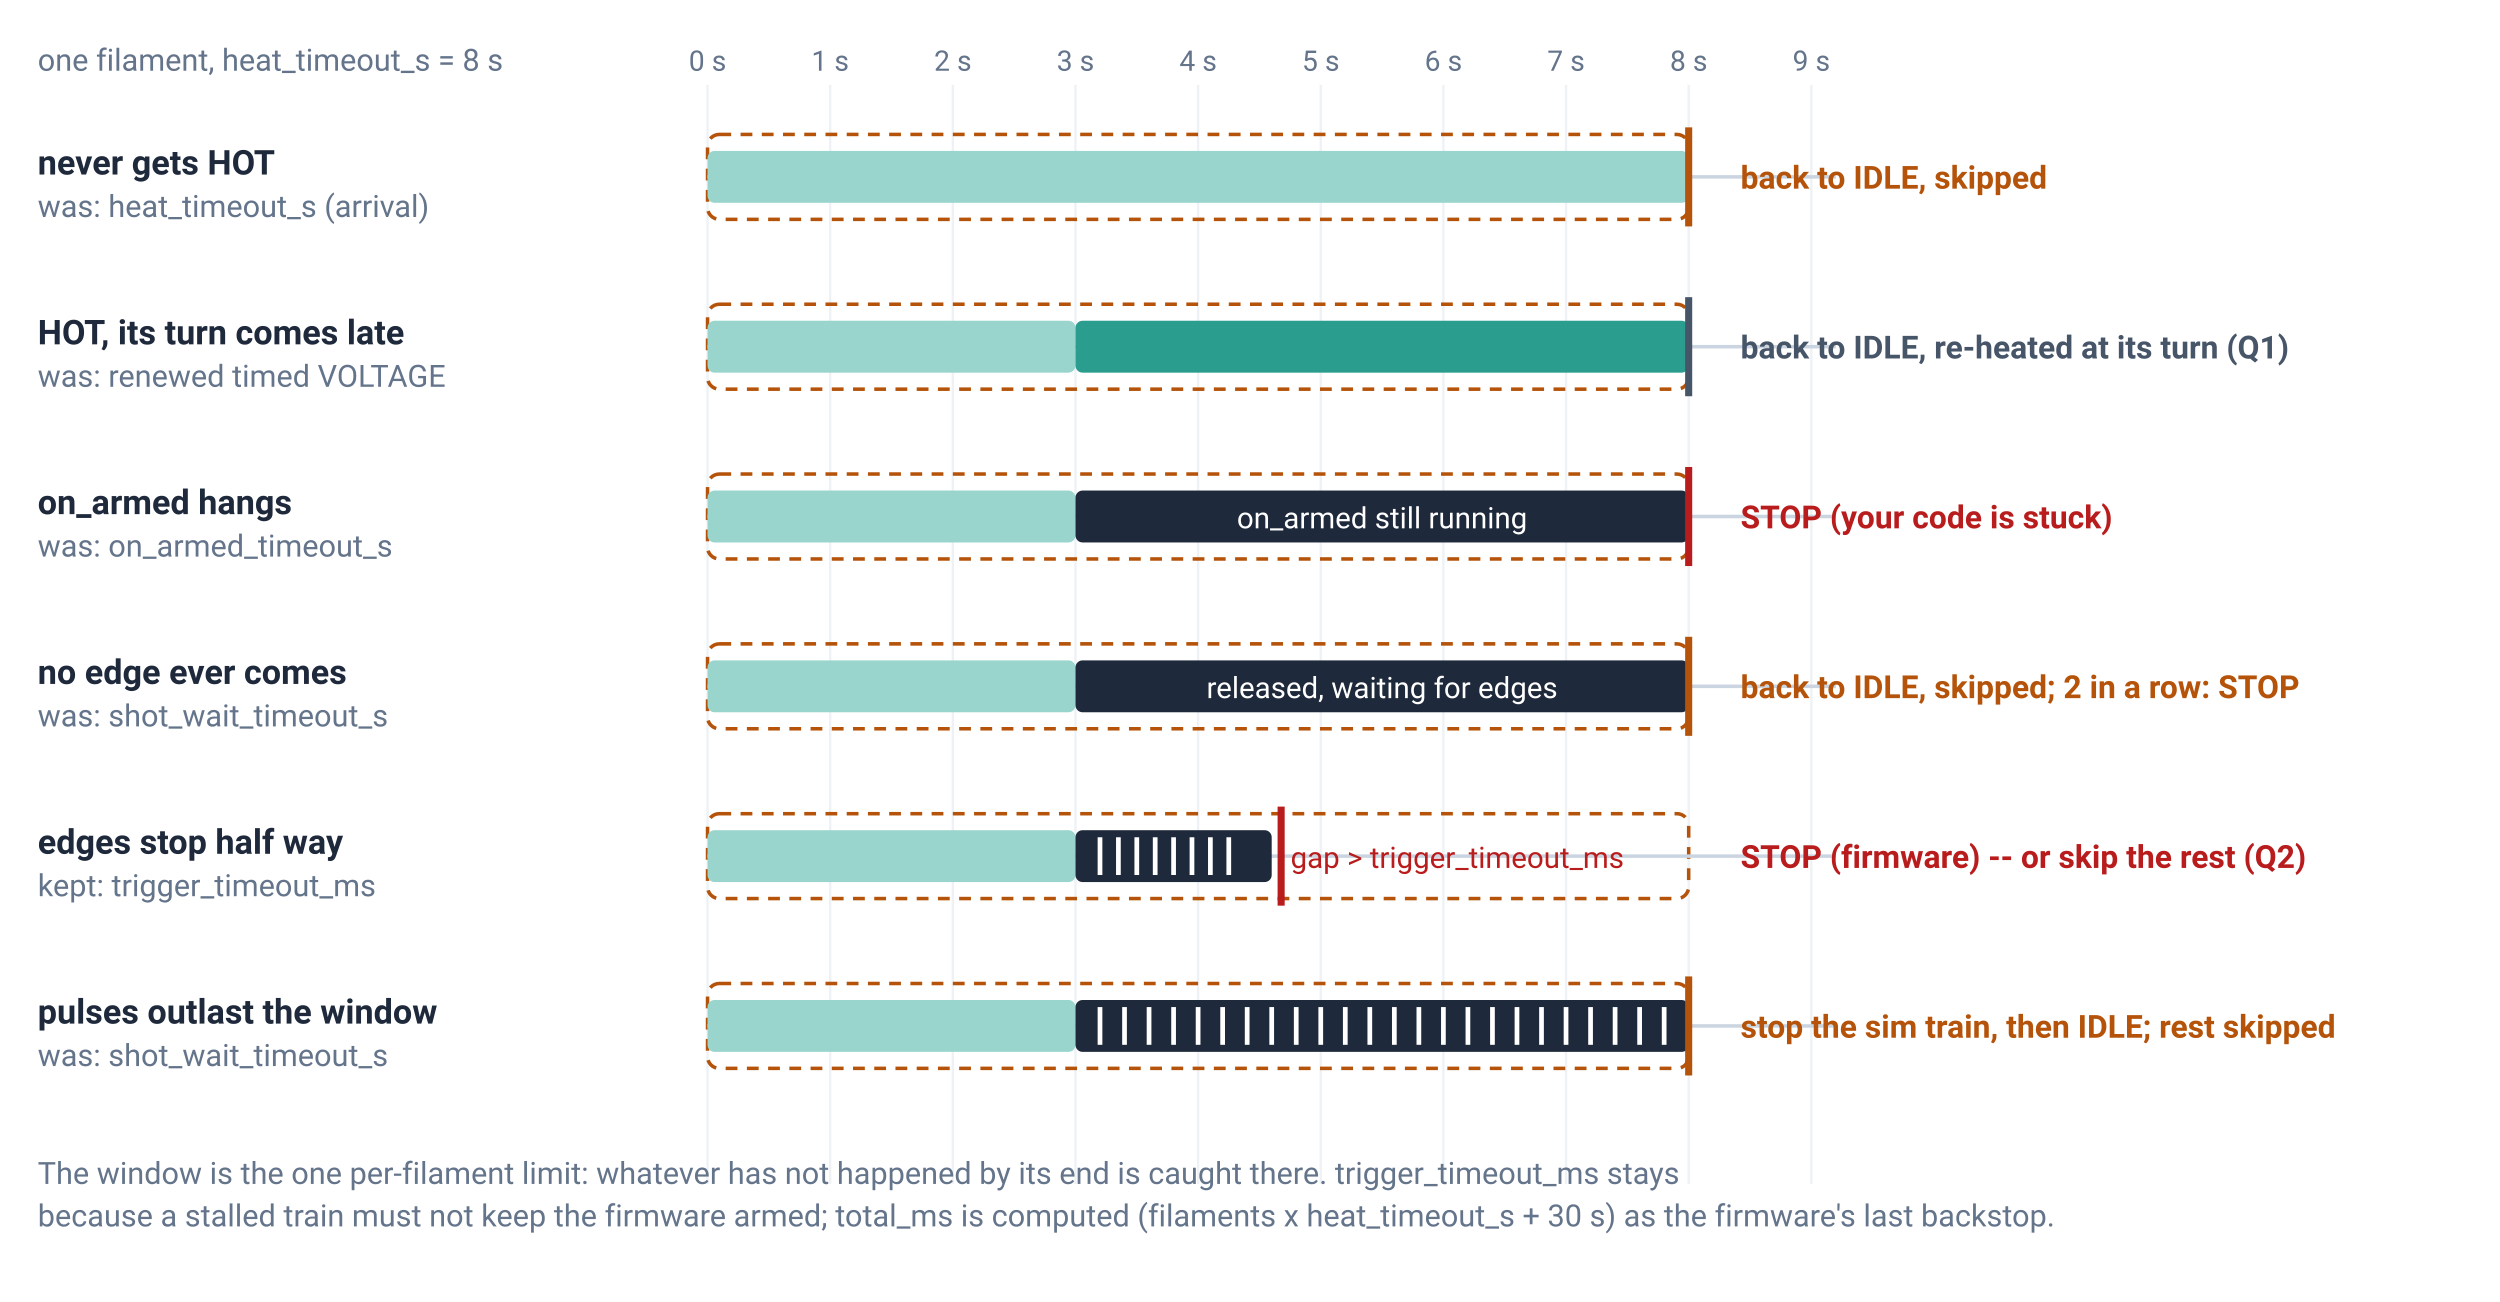
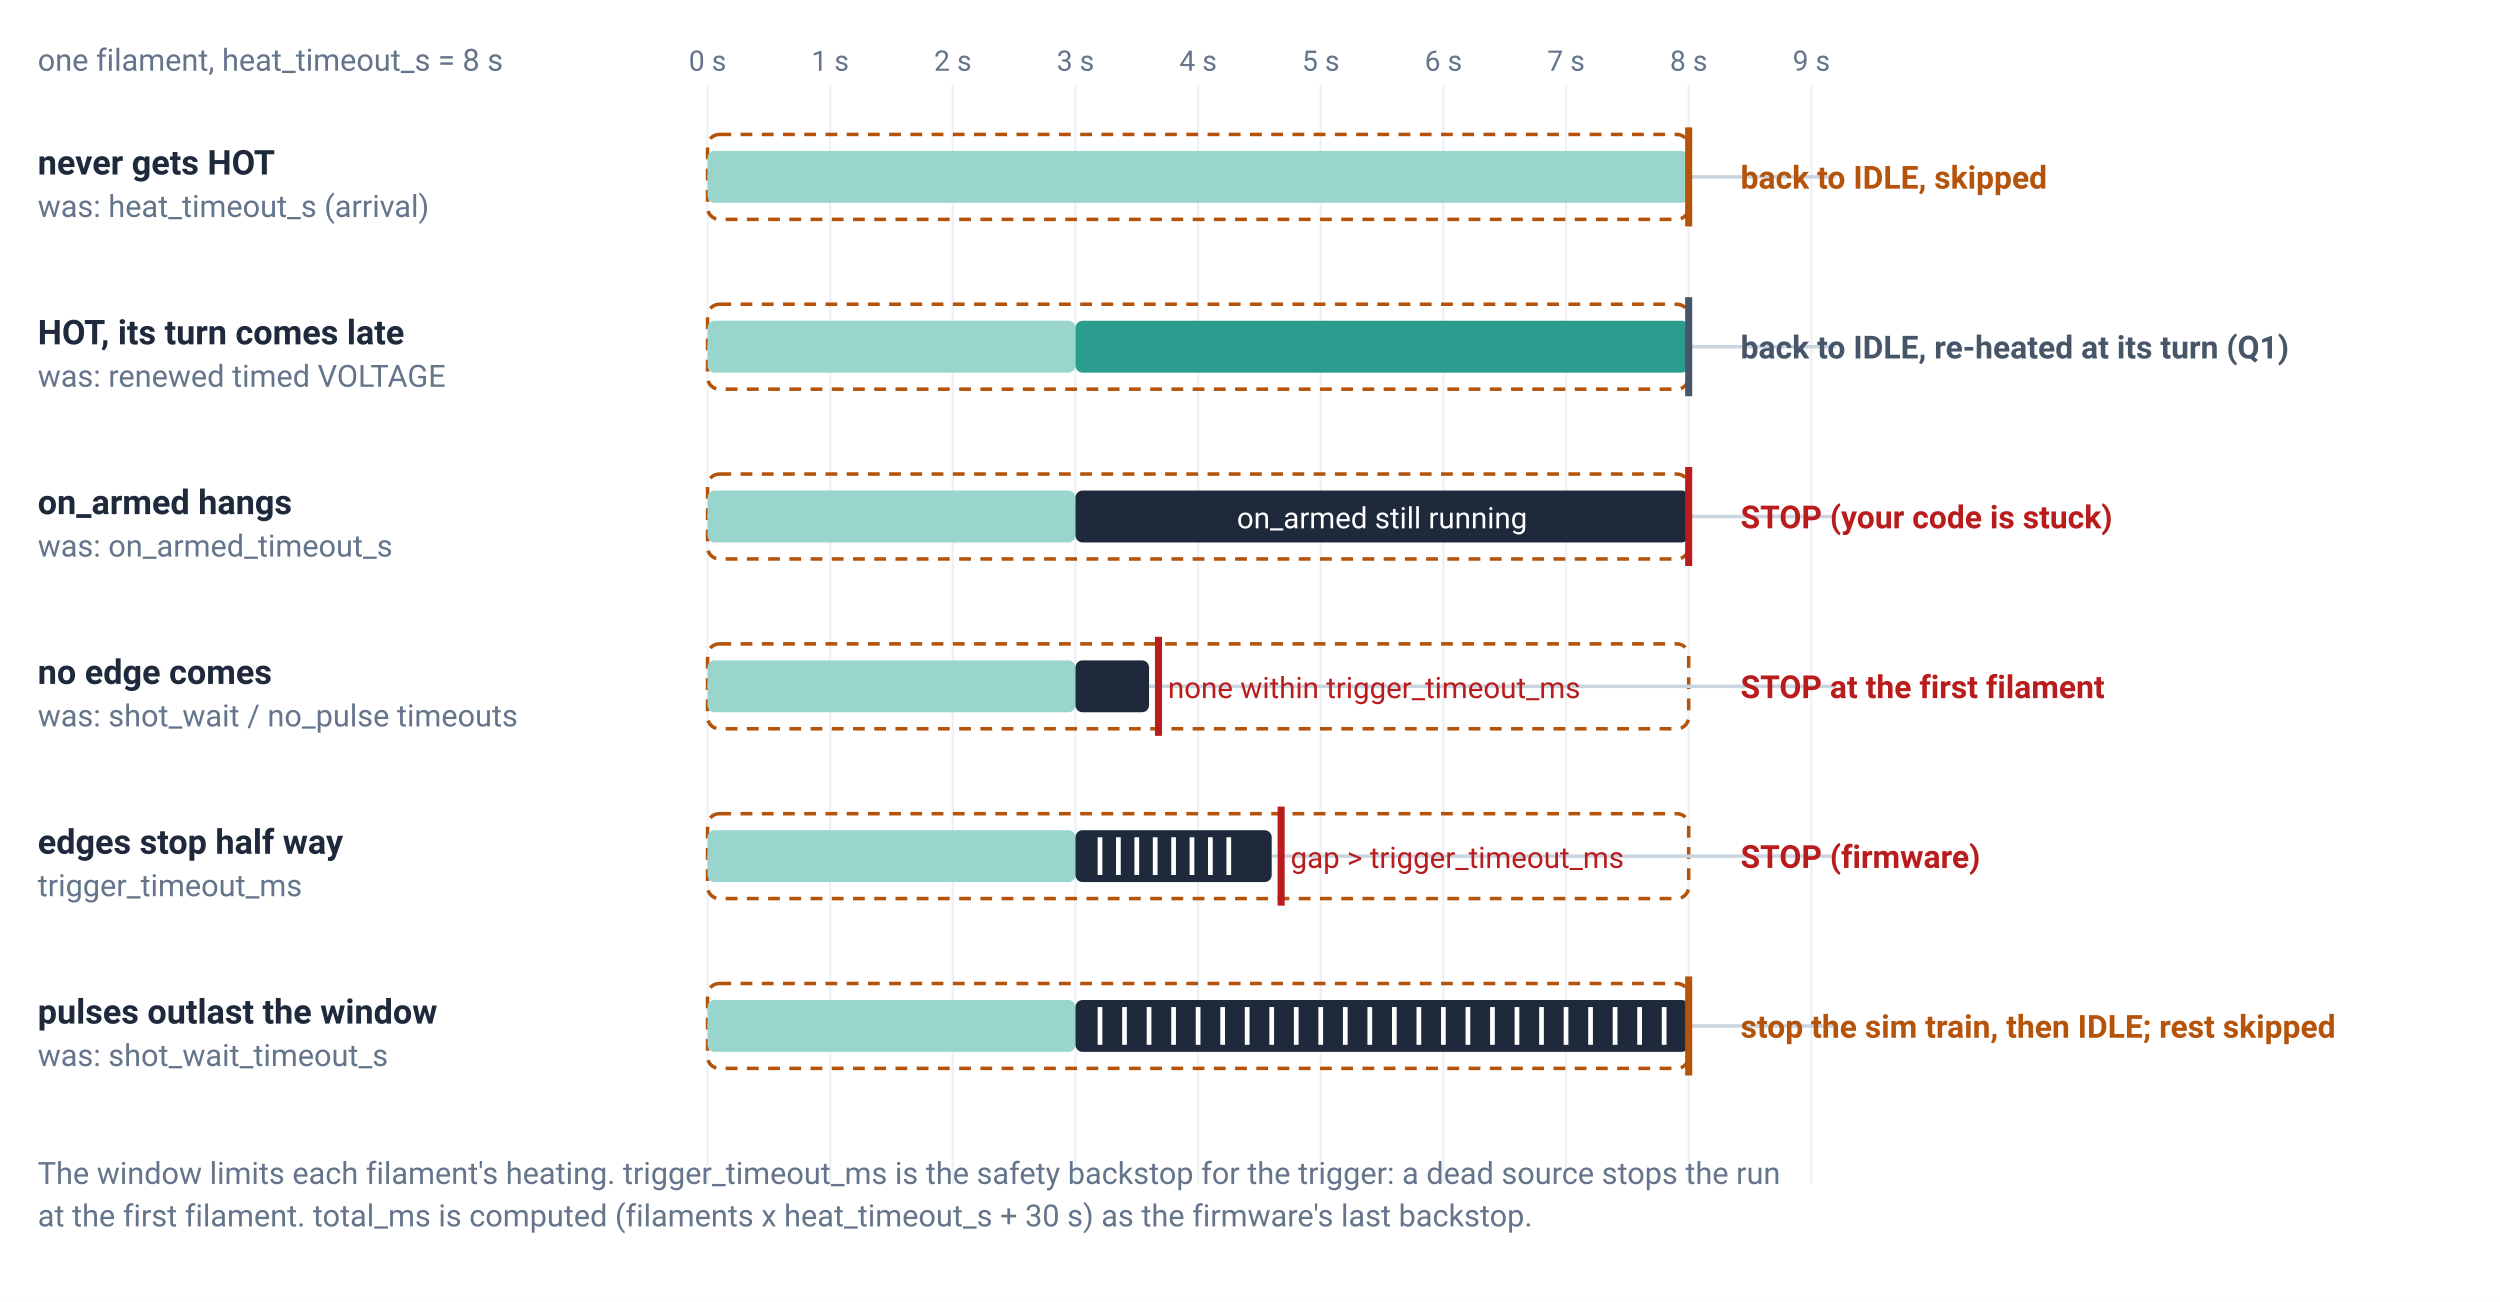
<svg xmlns="http://www.w3.org/2000/svg" width="1060" height="552" viewBox="0 0 1060 552" role="img" aria-label="scan_view timing: what ends each failure, now">
  <rect width="1060" height="552" fill="#ffffff" />
  <line x1="300" y1="36" x2="300" y2="502" stroke="#eef2f6" stroke-width="1" />
  <text x="300" y="30" font-family="system-ui,-apple-system,&quot;Segoe UI&quot;,Roboto,&quot;Helvetica Neue&quot;,Arial,sans-serif" font-size="12" font-weight="400" fill="#64748b" text-anchor="middle">0 s</text>
  <line x1="352" y1="36" x2="352" y2="502" stroke="#eef2f6" stroke-width="1" />
  <text x="352" y="30" font-family="system-ui,-apple-system,&quot;Segoe UI&quot;,Roboto,&quot;Helvetica Neue&quot;,Arial,sans-serif" font-size="12" font-weight="400" fill="#64748b" text-anchor="middle">1 s</text>
  <line x1="404" y1="36" x2="404" y2="502" stroke="#eef2f6" stroke-width="1" />
  <text x="404" y="30" font-family="system-ui,-apple-system,&quot;Segoe UI&quot;,Roboto,&quot;Helvetica Neue&quot;,Arial,sans-serif" font-size="12" font-weight="400" fill="#64748b" text-anchor="middle">2 s</text>
  <line x1="456" y1="36" x2="456" y2="502" stroke="#eef2f6" stroke-width="1" />
  <text x="456" y="30" font-family="system-ui,-apple-system,&quot;Segoe UI&quot;,Roboto,&quot;Helvetica Neue&quot;,Arial,sans-serif" font-size="12" font-weight="400" fill="#64748b" text-anchor="middle">3 s</text>
  <line x1="508" y1="36" x2="508" y2="502" stroke="#eef2f6" stroke-width="1" />
  <text x="508" y="30" font-family="system-ui,-apple-system,&quot;Segoe UI&quot;,Roboto,&quot;Helvetica Neue&quot;,Arial,sans-serif" font-size="12" font-weight="400" fill="#64748b" text-anchor="middle">4 s</text>
  <line x1="560" y1="36" x2="560" y2="502" stroke="#eef2f6" stroke-width="1" />
  <text x="560" y="30" font-family="system-ui,-apple-system,&quot;Segoe UI&quot;,Roboto,&quot;Helvetica Neue&quot;,Arial,sans-serif" font-size="12" font-weight="400" fill="#64748b" text-anchor="middle">5 s</text>
  <line x1="612" y1="36" x2="612" y2="502" stroke="#eef2f6" stroke-width="1" />
  <text x="612" y="30" font-family="system-ui,-apple-system,&quot;Segoe UI&quot;,Roboto,&quot;Helvetica Neue&quot;,Arial,sans-serif" font-size="12" font-weight="400" fill="#64748b" text-anchor="middle">6 s</text>
  <line x1="664" y1="36" x2="664" y2="502" stroke="#eef2f6" stroke-width="1" />
  <text x="664" y="30" font-family="system-ui,-apple-system,&quot;Segoe UI&quot;,Roboto,&quot;Helvetica Neue&quot;,Arial,sans-serif" font-size="12" font-weight="400" fill="#64748b" text-anchor="middle">7 s</text>
  <line x1="716" y1="36" x2="716" y2="502" stroke="#eef2f6" stroke-width="1" />
  <text x="716" y="30" font-family="system-ui,-apple-system,&quot;Segoe UI&quot;,Roboto,&quot;Helvetica Neue&quot;,Arial,sans-serif" font-size="12" font-weight="400" fill="#64748b" text-anchor="middle">8 s</text>
  <line x1="768" y1="36" x2="768" y2="502" stroke="#eef2f6" stroke-width="1" />
  <text x="768" y="30" font-family="system-ui,-apple-system,&quot;Segoe UI&quot;,Roboto,&quot;Helvetica Neue&quot;,Arial,sans-serif" font-size="12" font-weight="400" fill="#64748b" text-anchor="middle">9 s</text>
  <text x="16" y="30" font-family="system-ui,-apple-system,&quot;Segoe UI&quot;,Roboto,&quot;Helvetica Neue&quot;,Arial,sans-serif" font-size="13" font-weight="400" fill="#64748b" text-anchor="start">one filament, heat_timeout_s = 8 s</text>
  <text x="16" y="74" font-family="system-ui,-apple-system,&quot;Segoe UI&quot;,Roboto,&quot;Helvetica Neue&quot;,Arial,sans-serif" font-size="14.5" font-weight="600" fill="#1e293b" text-anchor="start">never gets HOT</text>
  <text x="16" y="92" font-family="system-ui,-apple-system,&quot;Segoe UI&quot;,Roboto,&quot;Helvetica Neue&quot;,Arial,sans-serif" font-size="13" font-weight="400" fill="#64748b" text-anchor="start">was: heat_timeout_s (arrival)</text>
  <rect x="300" y="57" width="416.0" height="36" rx="5" fill="none" stroke="#b45309" stroke-width="1.5" stroke-dasharray="5 4" />
  <line x1="300" y1="75.0" x2="778.4" y2="75.0" stroke="#cbd5e1" stroke-width="1.5" />
  <rect x="300" y="64" width="416.0" height="22" rx="3" fill="#99d5cc" />
  <line x1="716.0" y1="54" x2="716.0" y2="96" stroke="#b45309" stroke-width="3" />
  <text x="738.0" y="80" font-family="system-ui,-apple-system,&quot;Segoe UI&quot;,Roboto,&quot;Helvetica Neue&quot;,Arial,sans-serif" font-size="13.5" font-weight="600" fill="#b45309" text-anchor="start">back to IDLE, skipped</text>
  <text x="16" y="146" font-family="system-ui,-apple-system,&quot;Segoe UI&quot;,Roboto,&quot;Helvetica Neue&quot;,Arial,sans-serif" font-size="14.5" font-weight="600" fill="#1e293b" text-anchor="start">HOT, its turn comes late</text>
  <text x="16" y="164" font-family="system-ui,-apple-system,&quot;Segoe UI&quot;,Roboto,&quot;Helvetica Neue&quot;,Arial,sans-serif" font-size="13" font-weight="400" fill="#64748b" text-anchor="start">was: renewed timed VOLTAGE</text>
  <rect x="300" y="129" width="416.0" height="36" rx="5" fill="none" stroke="#b45309" stroke-width="1.5" stroke-dasharray="5 4" />
  <line x1="300" y1="147.0" x2="778.4" y2="147.0" stroke="#cbd5e1" stroke-width="1.5" />
  <rect x="300" y="136" width="156" height="22" rx="3" fill="#99d5cc" />
  <rect x="456" y="136" width="260.0" height="22" rx="3" fill="#2a9d8f" />
  <line x1="716.0" y1="126" x2="716.0" y2="168" stroke="#475569" stroke-width="3" />
  <text x="738.0" y="152" font-family="system-ui,-apple-system,&quot;Segoe UI&quot;,Roboto,&quot;Helvetica Neue&quot;,Arial,sans-serif" font-size="13.5" font-weight="600" fill="#475569" text-anchor="start">back to IDLE, re-heated at its turn (Q1)</text>
  <text x="16" y="218" font-family="system-ui,-apple-system,&quot;Segoe UI&quot;,Roboto,&quot;Helvetica Neue&quot;,Arial,sans-serif" font-size="14.5" font-weight="600" fill="#1e293b" text-anchor="start">on_armed hangs</text>
  <text x="16" y="236" font-family="system-ui,-apple-system,&quot;Segoe UI&quot;,Roboto,&quot;Helvetica Neue&quot;,Arial,sans-serif" font-size="13" font-weight="400" fill="#64748b" text-anchor="start">was: on_armed_timeout_s</text>
  <rect x="300" y="201" width="416.0" height="36" rx="5" fill="none" stroke="#b45309" stroke-width="1.5" stroke-dasharray="5 4" />
  <line x1="300" y1="219.0" x2="778.4" y2="219.0" stroke="#cbd5e1" stroke-width="1.5" />
  <rect x="300" y="208" width="156" height="22" rx="3" fill="#99d5cc" />
  <rect x="456" y="208" width="260.0" height="22" rx="3" fill="#1e293b" />
  <text x="586.0" y="224" font-family="system-ui,-apple-system,&quot;Segoe UI&quot;,Roboto,&quot;Helvetica Neue&quot;,Arial,sans-serif" font-size="12.5" font-weight="400" fill="#ffffff" text-anchor="middle">on_armed still running</text>
  <line x1="716.0" y1="198" x2="716.0" y2="240" stroke="#b91c1c" stroke-width="3" />
  <text x="738.0" y="224" font-family="system-ui,-apple-system,&quot;Segoe UI&quot;,Roboto,&quot;Helvetica Neue&quot;,Arial,sans-serif" font-size="13.5" font-weight="600" fill="#b91c1c" text-anchor="start">STOP (your code is stuck)</text>
-   <text x="16" y="290" font-family="system-ui,-apple-system,&quot;Segoe UI&quot;,Roboto,&quot;Helvetica Neue&quot;,Arial,sans-serif" font-size="14.5" font-weight="600" fill="#1e293b" text-anchor="start">no edge ever comes</text>
-   <text x="16" y="308" font-family="system-ui,-apple-system,&quot;Segoe UI&quot;,Roboto,&quot;Helvetica Neue&quot;,Arial,sans-serif" font-size="13" font-weight="400" fill="#64748b" text-anchor="start">was: shot_wait_timeout_s</text>
+   <text x="16" y="290" font-family="system-ui,-apple-system,&quot;Segoe UI&quot;,Roboto,&quot;Helvetica Neue&quot;,Arial,sans-serif" font-size="14.5" font-weight="600" fill="#1e293b" text-anchor="start">no edge comes</text>
+   <text x="16" y="308" font-family="system-ui,-apple-system,&quot;Segoe UI&quot;,Roboto,&quot;Helvetica Neue&quot;,Arial,sans-serif" font-size="13" font-weight="400" fill="#64748b" text-anchor="start">was: shot_wait / no_pulse timeouts</text>
  <rect x="300" y="273" width="416.0" height="36" rx="5" fill="none" stroke="#b45309" stroke-width="1.5" stroke-dasharray="5 4" />
  <line x1="300" y1="291.0" x2="778.4" y2="291.0" stroke="#cbd5e1" stroke-width="1.5" />
  <rect x="300" y="280" width="156" height="22" rx="3" fill="#99d5cc" />
-   <rect x="456" y="280" width="260.0" height="22" rx="3" fill="#1e293b" />
-   <text x="586.0" y="296" font-family="system-ui,-apple-system,&quot;Segoe UI&quot;,Roboto,&quot;Helvetica Neue&quot;,Arial,sans-serif" font-size="12.5" font-weight="400" fill="#ffffff" text-anchor="middle">released, waiting for edges</text>
-   <line x1="716.0" y1="270" x2="716.0" y2="312" stroke="#b45309" stroke-width="3" />
-   <text x="738.0" y="296" font-family="system-ui,-apple-system,&quot;Segoe UI&quot;,Roboto,&quot;Helvetica Neue&quot;,Arial,sans-serif" font-size="13.5" font-weight="600" fill="#b45309" text-anchor="start">back to IDLE, skipped; 2 in a row: STOP</text>
+   <rect x="456" y="280" width="31.2" height="22" rx="3" fill="#1e293b" />
+   <text x="495.2" y="296" font-family="system-ui,-apple-system,&quot;Segoe UI&quot;,Roboto,&quot;Helvetica Neue&quot;,Arial,sans-serif" font-size="12.5" font-weight="400" fill="#b91c1c" text-anchor="start">none within trigger_timeout_ms</text>
+   <line x1="491.2" y1="270" x2="491.2" y2="312" stroke="#b91c1c" stroke-width="3" />
+   <text x="738.0" y="296" font-family="system-ui,-apple-system,&quot;Segoe UI&quot;,Roboto,&quot;Helvetica Neue&quot;,Arial,sans-serif" font-size="13.5" font-weight="600" fill="#b91c1c" text-anchor="start">STOP at the first filament</text>
  <text x="16" y="362" font-family="system-ui,-apple-system,&quot;Segoe UI&quot;,Roboto,&quot;Helvetica Neue&quot;,Arial,sans-serif" font-size="14.5" font-weight="600" fill="#1e293b" text-anchor="start">edges stop half way</text>
-   <text x="16" y="380" font-family="system-ui,-apple-system,&quot;Segoe UI&quot;,Roboto,&quot;Helvetica Neue&quot;,Arial,sans-serif" font-size="13" font-weight="400" fill="#64748b" text-anchor="start">kept: trigger_timeout_ms</text>
+   <text x="16" y="380" font-family="system-ui,-apple-system,&quot;Segoe UI&quot;,Roboto,&quot;Helvetica Neue&quot;,Arial,sans-serif" font-size="13" font-weight="400" fill="#64748b" text-anchor="start">trigger_timeout_ms</text>
  <rect x="300" y="345" width="416.0" height="36" rx="5" fill="none" stroke="#b45309" stroke-width="1.5" stroke-dasharray="5 4" />
  <line x1="300" y1="363.0" x2="778.4" y2="363.0" stroke="#cbd5e1" stroke-width="1.5" />
  <rect x="300" y="352" width="156" height="22" rx="3" fill="#99d5cc" />
  <rect x="456" y="352" width="83.2" height="22" rx="3" fill="#1e293b" />
  <line x1="466.4" y1="355" x2="466.4" y2="371" stroke="#ffffff" stroke-width="2" />
  <line x1="474.2" y1="355" x2="474.2" y2="371" stroke="#ffffff" stroke-width="2" />
  <line x1="482.0" y1="355" x2="482.0" y2="371" stroke="#ffffff" stroke-width="2" />
  <line x1="489.8" y1="355" x2="489.8" y2="371" stroke="#ffffff" stroke-width="2" />
  <line x1="497.6" y1="355" x2="497.6" y2="371" stroke="#ffffff" stroke-width="2" />
  <line x1="505.4" y1="355" x2="505.4" y2="371" stroke="#ffffff" stroke-width="2" />
  <line x1="513.2" y1="355" x2="513.2" y2="371" stroke="#ffffff" stroke-width="2" />
  <line x1="521.0" y1="355" x2="521.0" y2="371" stroke="#ffffff" stroke-width="2" />
  <text x="547.2" y="368" font-family="system-ui,-apple-system,&quot;Segoe UI&quot;,Roboto,&quot;Helvetica Neue&quot;,Arial,sans-serif" font-size="12.5" font-weight="400" fill="#b91c1c" text-anchor="start">gap &gt; trigger_timeout_ms</text>
  <line x1="543.2" y1="342" x2="543.2" y2="384" stroke="#b91c1c" stroke-width="3" />
-   <text x="738.0" y="368" font-family="system-ui,-apple-system,&quot;Segoe UI&quot;,Roboto,&quot;Helvetica Neue&quot;,Arial,sans-serif" font-size="13.5" font-weight="600" fill="#b91c1c" text-anchor="start">STOP (firmware) -- or skip the rest (Q2)</text>
+   <text x="738.0" y="368" font-family="system-ui,-apple-system,&quot;Segoe UI&quot;,Roboto,&quot;Helvetica Neue&quot;,Arial,sans-serif" font-size="13.5" font-weight="600" fill="#b91c1c" text-anchor="start">STOP (firmware)</text>
  <text x="16" y="434" font-family="system-ui,-apple-system,&quot;Segoe UI&quot;,Roboto,&quot;Helvetica Neue&quot;,Arial,sans-serif" font-size="14.5" font-weight="600" fill="#1e293b" text-anchor="start">pulses outlast the window</text>
  <text x="16" y="452" font-family="system-ui,-apple-system,&quot;Segoe UI&quot;,Roboto,&quot;Helvetica Neue&quot;,Arial,sans-serif" font-size="13" font-weight="400" fill="#64748b" text-anchor="start">was: shot_wait_timeout_s</text>
  <rect x="300" y="417" width="416.0" height="36" rx="5" fill="none" stroke="#b45309" stroke-width="1.5" stroke-dasharray="5 4" />
  <line x1="300" y1="435.0" x2="778.4" y2="435.0" stroke="#cbd5e1" stroke-width="1.5" />
  <rect x="300" y="424" width="156" height="22" rx="3" fill="#99d5cc" />
  <rect x="456" y="424" width="260.0" height="22" rx="3" fill="#1e293b" />
  <line x1="466.4" y1="427" x2="466.4" y2="443" stroke="#ffffff" stroke-width="2" />
  <line x1="476.8" y1="427" x2="476.8" y2="443" stroke="#ffffff" stroke-width="2" />
  <line x1="487.2" y1="427" x2="487.2" y2="443" stroke="#ffffff" stroke-width="2" />
  <line x1="497.6" y1="427" x2="497.6" y2="443" stroke="#ffffff" stroke-width="2" />
  <line x1="508.0" y1="427" x2="508.0" y2="443" stroke="#ffffff" stroke-width="2" />
  <line x1="518.4" y1="427" x2="518.4" y2="443" stroke="#ffffff" stroke-width="2" />
  <line x1="528.8" y1="427" x2="528.8" y2="443" stroke="#ffffff" stroke-width="2" />
  <line x1="539.2" y1="427" x2="539.2" y2="443" stroke="#ffffff" stroke-width="2" />
  <line x1="549.6" y1="427" x2="549.6" y2="443" stroke="#ffffff" stroke-width="2" />
  <line x1="560.0" y1="427" x2="560.0" y2="443" stroke="#ffffff" stroke-width="2" />
  <line x1="570.4" y1="427" x2="570.4" y2="443" stroke="#ffffff" stroke-width="2" />
  <line x1="580.8" y1="427" x2="580.8" y2="443" stroke="#ffffff" stroke-width="2" />
  <line x1="591.2" y1="427" x2="591.2" y2="443" stroke="#ffffff" stroke-width="2" />
  <line x1="601.6" y1="427" x2="601.6" y2="443" stroke="#ffffff" stroke-width="2" />
  <line x1="612.0" y1="427" x2="612.0" y2="443" stroke="#ffffff" stroke-width="2" />
  <line x1="622.4" y1="427" x2="622.4" y2="443" stroke="#ffffff" stroke-width="2" />
  <line x1="632.8" y1="427" x2="632.8" y2="443" stroke="#ffffff" stroke-width="2" />
  <line x1="643.2" y1="427" x2="643.2" y2="443" stroke="#ffffff" stroke-width="2" />
  <line x1="653.6" y1="427" x2="653.6" y2="443" stroke="#ffffff" stroke-width="2" />
  <line x1="664.0" y1="427" x2="664.0" y2="443" stroke="#ffffff" stroke-width="2" />
  <line x1="674.4" y1="427" x2="674.4" y2="443" stroke="#ffffff" stroke-width="2" />
  <line x1="684.8" y1="427" x2="684.8" y2="443" stroke="#ffffff" stroke-width="2" />
  <line x1="695.2" y1="427" x2="695.2" y2="443" stroke="#ffffff" stroke-width="2" />
  <line x1="705.6" y1="427" x2="705.6" y2="443" stroke="#ffffff" stroke-width="2" />
  <line x1="716.0" y1="427" x2="716.0" y2="443" stroke="#ffffff" stroke-width="2" />
  <line x1="716.0" y1="414" x2="716.0" y2="456" stroke="#b45309" stroke-width="3" />
  <text x="738.0" y="440" font-family="system-ui,-apple-system,&quot;Segoe UI&quot;,Roboto,&quot;Helvetica Neue&quot;,Arial,sans-serif" font-size="13.5" font-weight="600" fill="#b45309" text-anchor="start">stop the sim train, then IDLE; rest skipped</text>
-   <text x="16" y="502" font-family="system-ui,-apple-system,&quot;Segoe UI&quot;,Roboto,&quot;Helvetica Neue&quot;,Arial,sans-serif" font-size="13" font-weight="400" fill="#64748b" text-anchor="start">The window is the one per-filament limit: whatever has not happened by its end is caught there. trigger_timeout_ms stays</text>
-   <text x="16" y="520" font-family="system-ui,-apple-system,&quot;Segoe UI&quot;,Roboto,&quot;Helvetica Neue&quot;,Arial,sans-serif" font-size="13" font-weight="400" fill="#64748b" text-anchor="start">because a stalled train must not keep the firmware armed; total_ms is computed (filaments x heat_timeout_s + 30 s) as the firmware's last backstop.</text>
+   <text x="16" y="502" font-family="system-ui,-apple-system,&quot;Segoe UI&quot;,Roboto,&quot;Helvetica Neue&quot;,Arial,sans-serif" font-size="13" font-weight="400" fill="#64748b" text-anchor="start">The window limits each filament's heating. trigger_timeout_ms is the safety backstop for the trigger: a dead source stops the run</text>
+   <text x="16" y="520" font-family="system-ui,-apple-system,&quot;Segoe UI&quot;,Roboto,&quot;Helvetica Neue&quot;,Arial,sans-serif" font-size="13" font-weight="400" fill="#64748b" text-anchor="start">at the first filament. total_ms is computed (filaments x heat_timeout_s + 30 s) as the firmware's last backstop.</text>
</svg>
